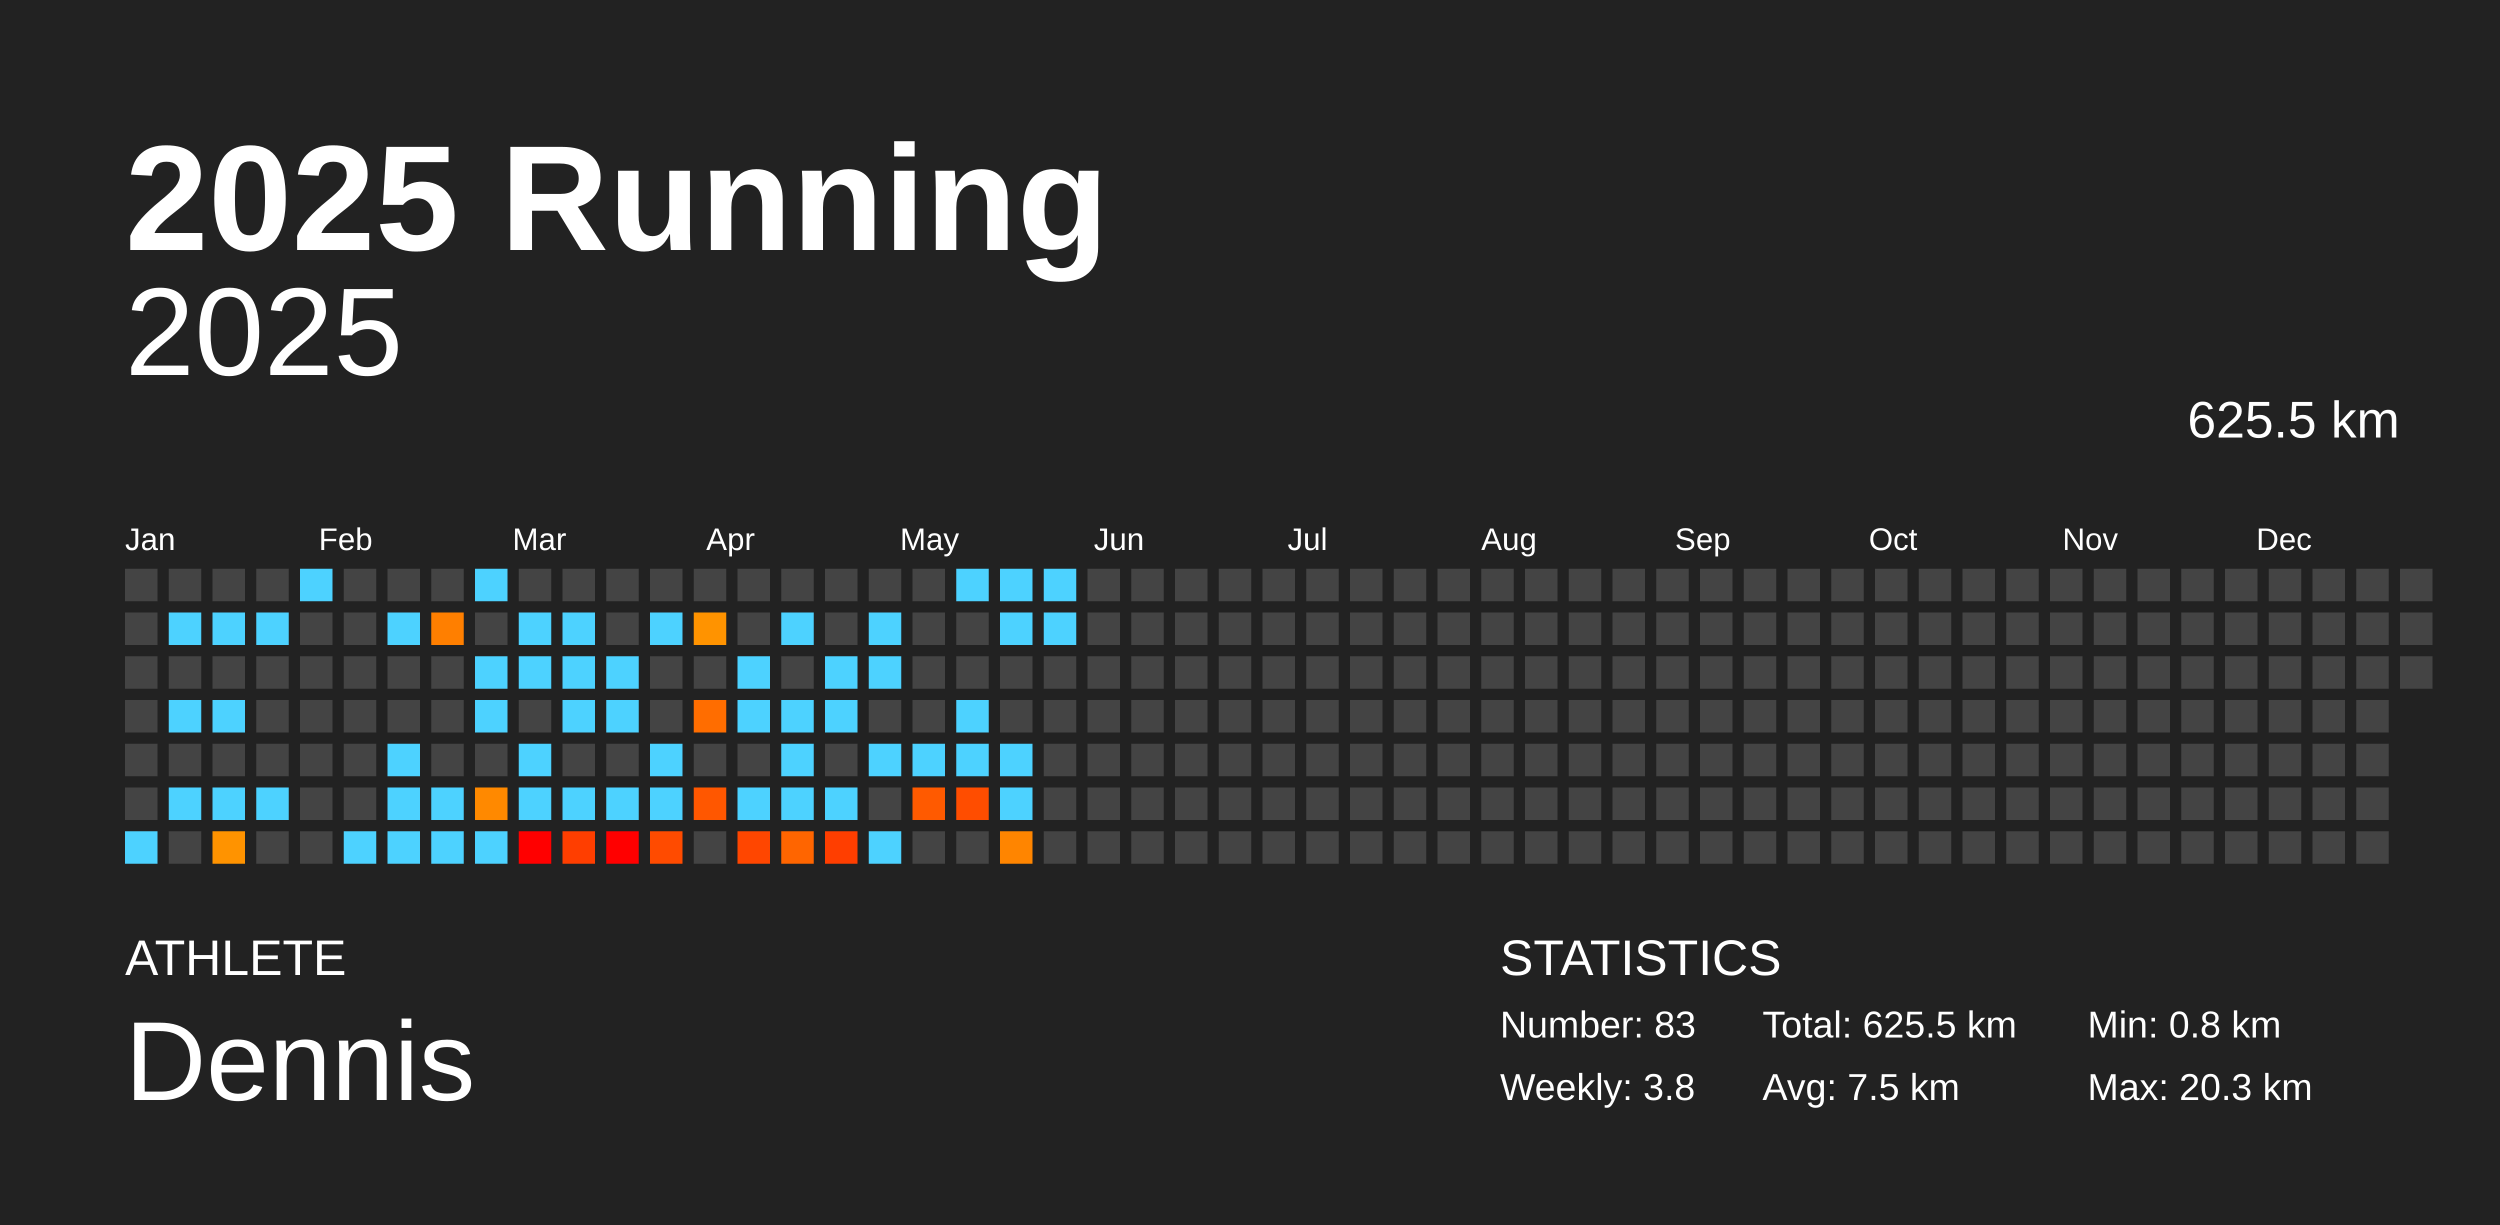
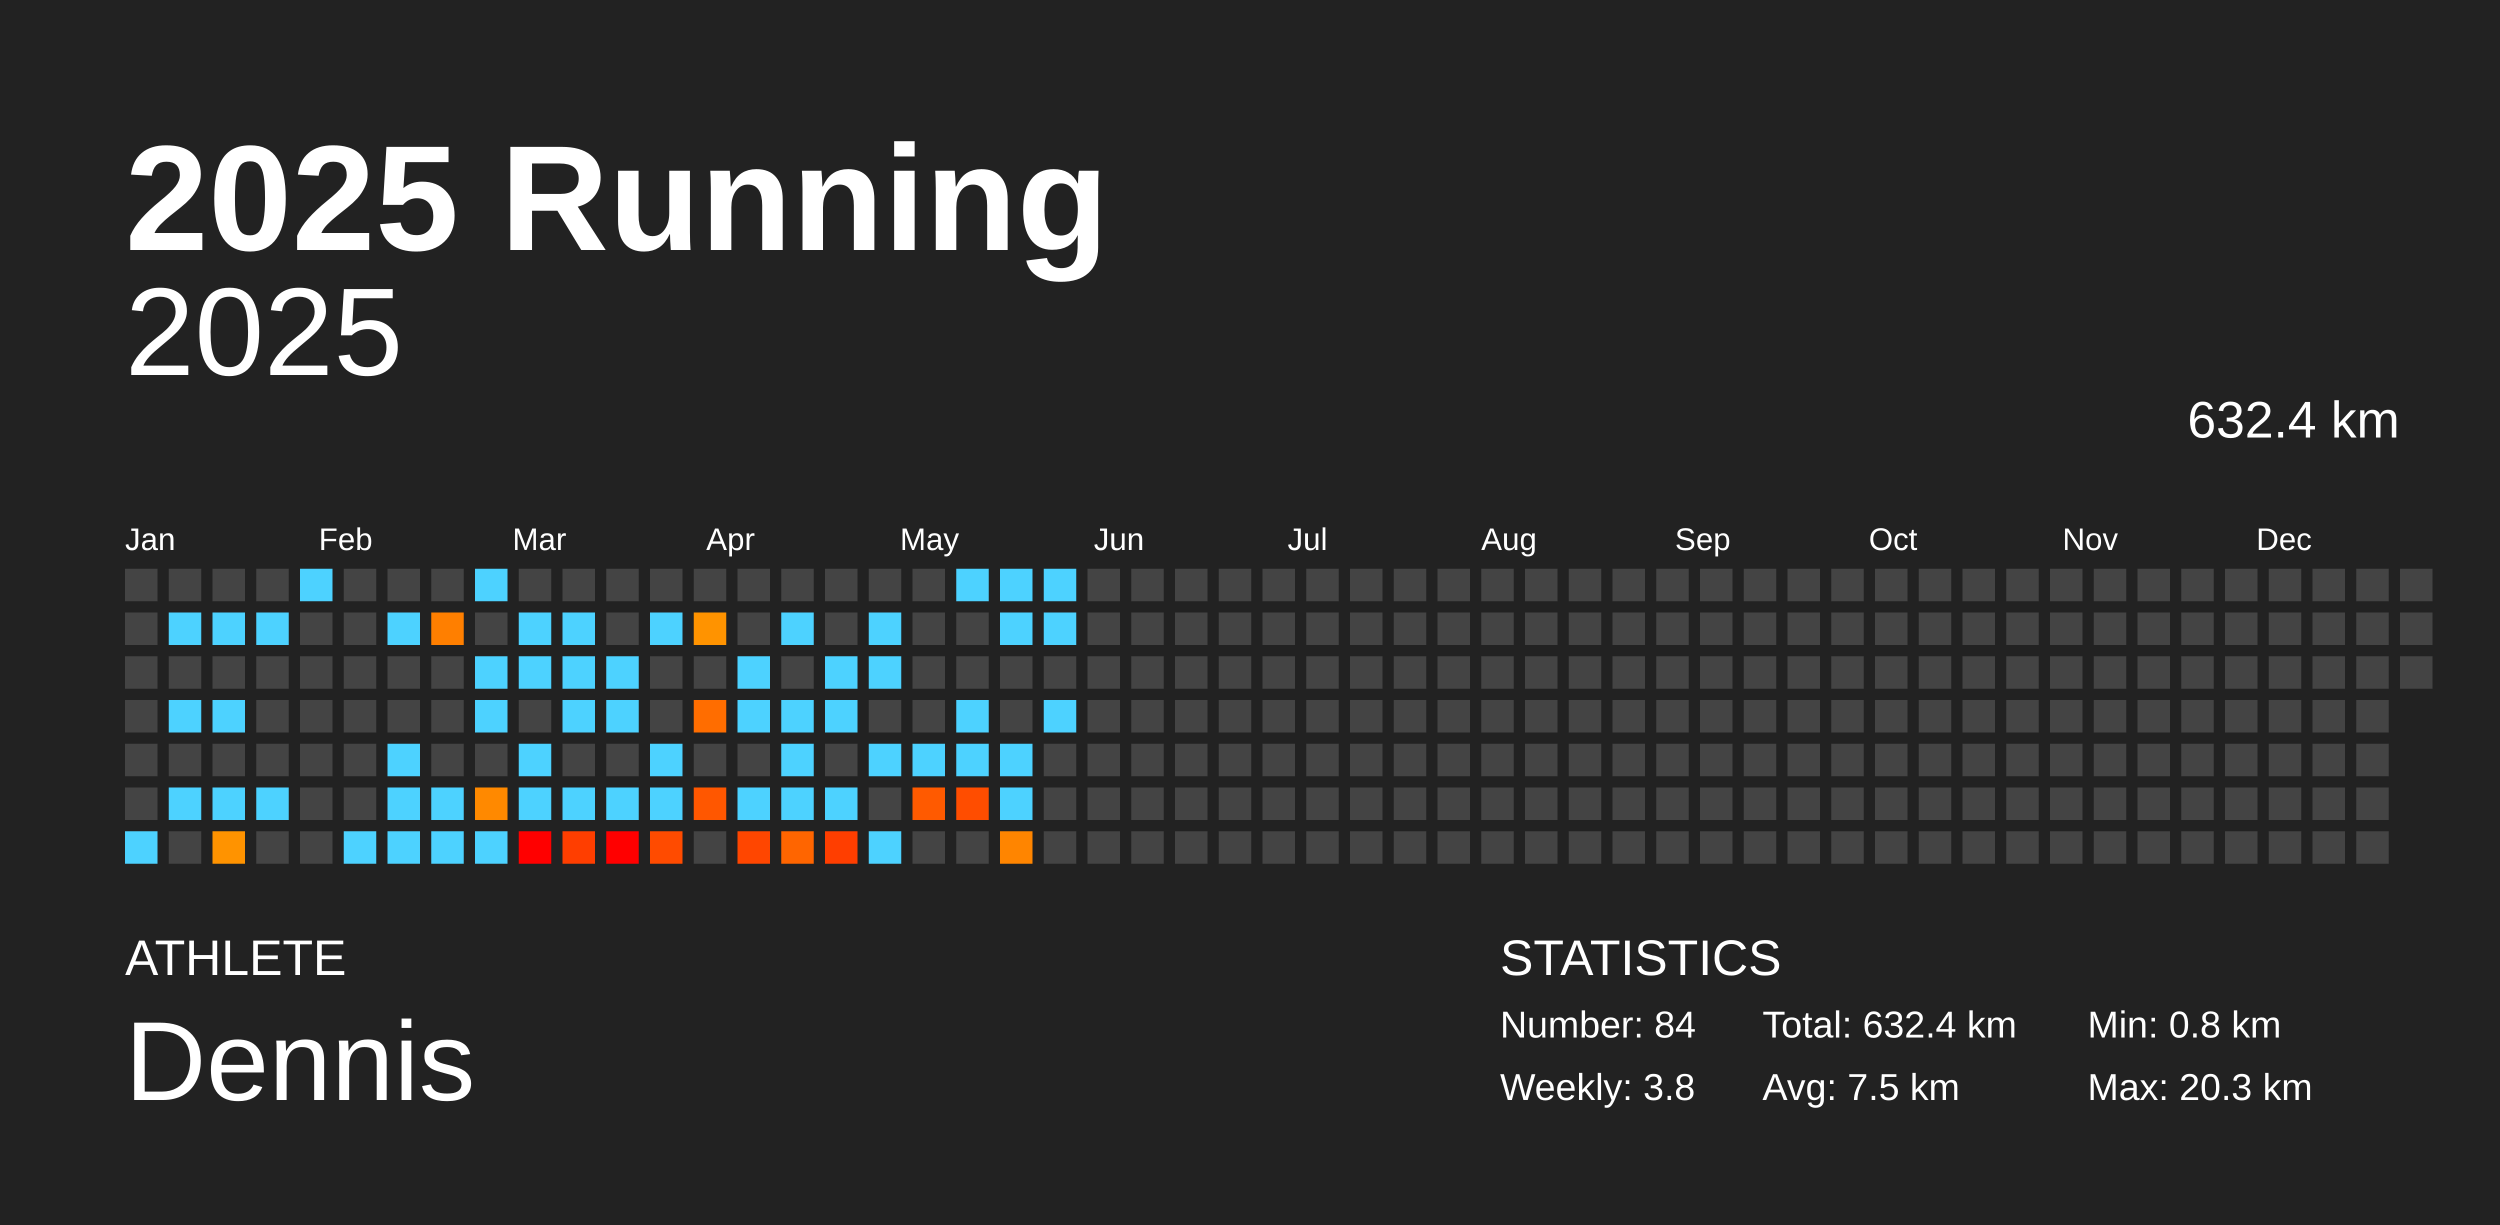
<svg xmlns="http://www.w3.org/2000/svg" baseProfile="full" height="98mm" version="1.1" viewBox="0,0,200,98" width="200mm">
  <defs />
  <rect fill="#222222" height="98" width="200" x="0" y="0" />
  <text fill="#FFFFFF" style="font-size:12px; font-family:Arial; font-weight:bold;" x="10" y="20">2025 Running</text>
  <text fill="#FFFFFF" style="font-size:4px; font-family:Arial" x="10" y="78">ATHLETE</text>
  <text fill="#FFFFFF" style="font-size:9px; font-family:Arial" x="10" y="88">Dennis</text>
  <text fill="#FFFFFF" style="font-size:4px; font-family:Arial" x="120" y="78">STATISTICS</text>
-   <text fill="#FFFFFF" style="font-size:3px; font-family:Arial" x="120" y="83">Number: 83</text>
+   <text fill="#FFFFFF" style="font-size:3px; font-family:Arial" x="120" y="83">Number: 84</text>
  <text fill="#FFFFFF" style="font-size:3px; font-family:Arial" x="120" y="88">Weekly: 3.8</text>
-   <text fill="#FFFFFF" style="font-size:3px; font-family:Arial" x="141" y="83">Total: 625.5 km</text>
+   <text fill="#FFFFFF" style="font-size:3px; font-family:Arial" x="141" y="83">Total: 632.4 km</text>
  <text fill="#FFFFFF" style="font-size:3px; font-family:Arial" x="141" y="88">Avg: 7.5 km</text>
  <text fill="#FFFFFF" style="font-size:3px; font-family:Arial" x="167" y="83">Min: 0.8 km</text>
  <text fill="#FFFFFF" style="font-size:3px; font-family:Arial" x="167" y="88">Max: 20.3 km</text>
  <text alignment-baseline="hanging" fill="#FFFFFF" style="font-size:10.0px; font-family:Arial;" x="10" y="30">2025</text>
-   <text alignment-baseline="hanging" fill="#FFFFFF" style="font-size:4.125px; font-family:Arial;" x="175" y="35">625.5 km</text>
+   <text alignment-baseline="hanging" fill="#FFFFFF" style="font-size:4.125px; font-family:Arial;" x="175" y="35">632.4 km</text>
  <text fill="#FFFFFF" style="font-size:2.5px; font-family:Arial" x="10.0" y="44">Jan</text>
  <text fill="#FFFFFF" style="font-size:2.5px; font-family:Arial" x="25.5" y="44">Feb</text>
  <text fill="#FFFFFF" style="font-size:2.5px; font-family:Arial" x="41.0" y="44">Mar</text>
  <text fill="#FFFFFF" style="font-size:2.5px; font-family:Arial" x="56.5" y="44">Apr</text>
  <text fill="#FFFFFF" style="font-size:2.5px; font-family:Arial" x="72.0" y="44">May</text>
  <text fill="#FFFFFF" style="font-size:2.5px; font-family:Arial" x="87.5" y="44">Jun</text>
  <text fill="#FFFFFF" style="font-size:2.5px; font-family:Arial" x="103.0" y="44">Jul</text>
  <text fill="#FFFFFF" style="font-size:2.5px; font-family:Arial" x="118.5" y="44">Aug</text>
  <text fill="#FFFFFF" style="font-size:2.5px; font-family:Arial" x="134.0" y="44">Sep</text>
  <text fill="#FFFFFF" style="font-size:2.5px; font-family:Arial" x="149.5" y="44">Oct</text>
  <text fill="#FFFFFF" style="font-size:2.5px; font-family:Arial" x="165.0" y="44">Nov</text>
  <text fill="#FFFFFF" style="font-size:2.5px; font-family:Arial" x="180.5" y="44">Dec</text>
  <rect fill="#444444" height="2.6" width="2.6" x="10.0" y="45.5" />
  <rect fill="#444444" height="2.6" width="2.6" x="10.0" y="49.0" />
  <rect fill="#444444" height="2.6" width="2.6" x="10.0" y="52.5" />
  <rect fill="#444444" height="2.6" width="2.6" x="10.0" y="56.0" />
  <rect fill="#444444" height="2.6" width="2.6" x="10.0" y="59.5" />
  <rect fill="#444444" height="2.6" width="2.6" x="10.0" y="63.0" />
  <rect fill="#4dd2ff" height="2.6" width="2.6" x="10.0" y="66.5" />
  <rect fill="#444444" height="2.6" width="2.6" x="13.5" y="45.5" />
  <rect fill="#4dd2ff" height="2.6" width="2.6" x="13.5" y="49.0" />
  <rect fill="#444444" height="2.6" width="2.6" x="13.5" y="52.5" />
  <rect fill="#4dd2ff" height="2.6" width="2.6" x="13.5" y="56.0" />
  <rect fill="#444444" height="2.6" width="2.6" x="13.5" y="59.5" />
  <rect fill="#4dd2ff" height="2.6" width="2.6" x="13.5" y="63.0" />
  <rect fill="#444444" height="2.6" width="2.6" x="13.5" y="66.5" />
  <rect fill="#444444" height="2.6" width="2.6" x="17.0" y="45.5" />
  <rect fill="#4dd2ff" height="2.6" width="2.6" x="17.0" y="49.0" />
  <rect fill="#444444" height="2.6" width="2.6" x="17.0" y="52.5" />
  <rect fill="#4dd2ff" height="2.6" width="2.6" x="17.0" y="56.0" />
  <rect fill="#444444" height="2.6" width="2.6" x="17.0" y="59.5" />
  <rect fill="#4dd2ff" height="2.6" width="2.6" x="17.0" y="63.0" />
  <rect fill="#ff9300" height="2.6" width="2.6" x="17.0" y="66.5" />
  <rect fill="#444444" height="2.6" width="2.6" x="20.5" y="45.5" />
  <rect fill="#4dd2ff" height="2.6" width="2.6" x="20.5" y="49.0" />
  <rect fill="#444444" height="2.6" width="2.6" x="20.5" y="52.5" />
  <rect fill="#444444" height="2.6" width="2.6" x="20.5" y="56.0" />
  <rect fill="#444444" height="2.6" width="2.6" x="20.5" y="59.5" />
  <rect fill="#4dd2ff" height="2.6" width="2.6" x="20.5" y="63.0" />
  <rect fill="#444444" height="2.6" width="2.6" x="20.5" y="66.5" />
  <rect fill="#4dd2ff" height="2.6" width="2.6" x="24.0" y="45.5" />
  <rect fill="#444444" height="2.6" width="2.6" x="24.0" y="49.0" />
  <rect fill="#444444" height="2.6" width="2.6" x="24.0" y="52.5" />
  <rect fill="#444444" height="2.6" width="2.6" x="24.0" y="56.0" />
  <rect fill="#444444" height="2.6" width="2.6" x="24.0" y="59.5" />
  <rect fill="#444444" height="2.6" width="2.6" x="24.0" y="63.0" />
  <rect fill="#444444" height="2.6" width="2.6" x="24.0" y="66.5" />
  <rect fill="#444444" height="2.6" width="2.6" x="27.5" y="45.5" />
  <rect fill="#444444" height="2.6" width="2.6" x="27.5" y="49.0" />
  <rect fill="#444444" height="2.6" width="2.6" x="27.5" y="52.5" />
  <rect fill="#444444" height="2.6" width="2.6" x="27.5" y="56.0" />
  <rect fill="#444444" height="2.6" width="2.6" x="27.5" y="59.5" />
  <rect fill="#444444" height="2.6" width="2.6" x="27.5" y="63.0" />
  <rect fill="#4dd2ff" height="2.6" width="2.6" x="27.5" y="66.5" />
  <rect fill="#444444" height="2.6" width="2.6" x="31.0" y="45.5" />
  <rect fill="#4dd2ff" height="2.6" width="2.6" x="31.0" y="49.0" />
  <rect fill="#444444" height="2.6" width="2.6" x="31.0" y="52.5" />
  <rect fill="#444444" height="2.6" width="2.6" x="31.0" y="56.0" />
  <rect fill="#4dd2ff" height="2.6" width="2.6" x="31.0" y="59.5" />
  <rect fill="#4dd2ff" height="2.6" width="2.6" x="31.0" y="63.0" />
  <rect fill="#4dd2ff" height="2.6" width="2.6" x="31.0" y="66.5" />
  <rect fill="#444444" height="2.6" width="2.6" x="34.5" y="45.5" />
  <rect fill="#ff7f00" height="2.6" width="2.6" x="34.5" y="49.0" />
  <rect fill="#444444" height="2.6" width="2.6" x="34.5" y="52.5" />
  <rect fill="#444444" height="2.6" width="2.6" x="34.5" y="56.0" />
  <rect fill="#444444" height="2.6" width="2.6" x="34.5" y="59.5" />
  <rect fill="#4dd2ff" height="2.6" width="2.6" x="34.5" y="63.0" />
  <rect fill="#4dd2ff" height="2.6" width="2.6" x="34.5" y="66.5" />
  <rect fill="#4dd2ff" height="2.6" width="2.6" x="38.0" y="45.5" />
  <rect fill="#444444" height="2.6" width="2.6" x="38.0" y="49.0" />
  <rect fill="#4dd2ff" height="2.6" width="2.6" x="38.0" y="52.5" />
  <rect fill="#4dd2ff" height="2.6" width="2.6" x="38.0" y="56.0" />
  <rect fill="#444444" height="2.6" width="2.6" x="38.0" y="59.5" />
  <rect fill="#ff8900" height="2.6" width="2.6" x="38.0" y="63.0" />
  <rect fill="#4dd2ff" height="2.6" width="2.6" x="38.0" y="66.5" />
  <rect fill="#444444" height="2.6" width="2.6" x="41.5" y="45.5" />
  <rect fill="#4dd2ff" height="2.6" width="2.6" x="41.5" y="49.0" />
  <rect fill="#4dd2ff" height="2.6" width="2.6" x="41.5" y="52.5" />
  <rect fill="#444444" height="2.6" width="2.6" x="41.5" y="56.0" />
  <rect fill="#4dd2ff" height="2.6" width="2.6" x="41.5" y="59.5" />
  <rect fill="#4dd2ff" height="2.6" width="2.6" x="41.5" y="63.0" />
  <rect fill="red" height="2.6" width="2.6" x="41.5" y="66.5" />
  <rect fill="#444444" height="2.6" width="2.6" x="45.0" y="45.5" />
  <rect fill="#4dd2ff" height="2.6" width="2.6" x="45.0" y="49.0" />
  <rect fill="#4dd2ff" height="2.6" width="2.6" x="45.0" y="52.5" />
  <rect fill="#4dd2ff" height="2.6" width="2.6" x="45.0" y="56.0" />
  <rect fill="#444444" height="2.6" width="2.6" x="45.0" y="59.5" />
  <rect fill="#4dd2ff" height="2.6" width="2.6" x="45.0" y="63.0" />
  <rect fill="#ff3e00" height="2.6" width="2.6" x="45.0" y="66.5" />
  <rect fill="#444444" height="2.6" width="2.6" x="48.5" y="45.5" />
  <rect fill="#444444" height="2.6" width="2.6" x="48.5" y="49.0" />
  <rect fill="#4dd2ff" height="2.6" width="2.6" x="48.5" y="52.5" />
  <rect fill="#4dd2ff" height="2.6" width="2.6" x="48.5" y="56.0" />
  <rect fill="#444444" height="2.6" width="2.6" x="48.5" y="59.5" />
  <rect fill="#4dd2ff" height="2.6" width="2.6" x="48.5" y="63.0" />
  <rect fill="red" height="2.6" width="2.6" x="48.5" y="66.5" />
  <rect fill="#444444" height="2.6" width="2.6" x="52.0" y="45.5" />
  <rect fill="#4dd2ff" height="2.6" width="2.6" x="52.0" y="49.0" />
  <rect fill="#444444" height="2.6" width="2.6" x="52.0" y="52.5" />
  <rect fill="#444444" height="2.6" width="2.6" x="52.0" y="56.0" />
  <rect fill="#4dd2ff" height="2.6" width="2.6" x="52.0" y="59.5" />
  <rect fill="#4dd2ff" height="2.6" width="2.6" x="52.0" y="63.0" />
  <rect fill="#ff4b00" height="2.6" width="2.6" x="52.0" y="66.5" />
  <rect fill="#444444" height="2.6" width="2.6" x="55.5" y="45.5" />
  <rect fill="#ff9300" height="2.6" width="2.6" x="55.5" y="49.0" />
  <rect fill="#444444" height="2.6" width="2.6" x="55.5" y="52.5" />
  <rect fill="#ff6d00" height="2.6" width="2.6" x="55.5" y="56.0" />
  <rect fill="#444444" height="2.6" width="2.6" x="55.5" y="59.5" />
  <rect fill="#ff5700" height="2.6" width="2.6" x="55.5" y="63.0" />
  <rect fill="#444444" height="2.6" width="2.6" x="55.5" y="66.5" />
  <rect fill="#444444" height="2.6" width="2.6" x="59.0" y="45.5" />
  <rect fill="#444444" height="2.6" width="2.6" x="59.0" y="49.0" />
  <rect fill="#4dd2ff" height="2.6" width="2.6" x="59.0" y="52.5" />
  <rect fill="#4dd2ff" height="2.6" width="2.6" x="59.0" y="56.0" />
  <rect fill="#444444" height="2.6" width="2.6" x="59.0" y="59.5" />
  <rect fill="#4dd2ff" height="2.6" width="2.6" x="59.0" y="63.0" />
  <rect fill="#ff4600" height="2.6" width="2.6" x="59.0" y="66.5" />
  <rect fill="#444444" height="2.6" width="2.6" x="62.5" y="45.5" />
  <rect fill="#4dd2ff" height="2.6" width="2.6" x="62.5" y="49.0" />
  <rect fill="#444444" height="2.6" width="2.6" x="62.5" y="52.5" />
  <rect fill="#4dd2ff" height="2.6" width="2.6" x="62.5" y="56.0" />
  <rect fill="#4dd2ff" height="2.6" width="2.6" x="62.5" y="59.5" />
  <rect fill="#4dd2ff" height="2.6" width="2.6" x="62.5" y="63.0" />
  <rect fill="#ff6500" height="2.6" width="2.6" x="62.5" y="66.5" />
  <rect fill="#444444" height="2.6" width="2.6" x="66.0" y="45.5" />
  <rect fill="#444444" height="2.6" width="2.6" x="66.0" y="49.0" />
  <rect fill="#4dd2ff" height="2.6" width="2.6" x="66.0" y="52.5" />
  <rect fill="#4dd2ff" height="2.6" width="2.6" x="66.0" y="56.0" />
  <rect fill="#444444" height="2.6" width="2.6" x="66.0" y="59.5" />
  <rect fill="#4dd2ff" height="2.6" width="2.6" x="66.0" y="63.0" />
  <rect fill="#ff3e00" height="2.6" width="2.6" x="66.0" y="66.5" />
  <rect fill="#444444" height="2.6" width="2.6" x="69.5" y="45.5" />
  <rect fill="#4dd2ff" height="2.6" width="2.6" x="69.5" y="49.0" />
  <rect fill="#4dd2ff" height="2.6" width="2.6" x="69.5" y="52.5" />
  <rect fill="#444444" height="2.6" width="2.6" x="69.5" y="56.0" />
  <rect fill="#4dd2ff" height="2.6" width="2.6" x="69.5" y="59.5" />
  <rect fill="#444444" height="2.6" width="2.6" x="69.5" y="63.0" />
  <rect fill="#4dd2ff" height="2.6" width="2.6" x="69.5" y="66.5" />
  <rect fill="#444444" height="2.6" width="2.6" x="73.0" y="45.5" />
  <rect fill="#444444" height="2.6" width="2.6" x="73.0" y="49.0" />
  <rect fill="#444444" height="2.6" width="2.6" x="73.0" y="52.5" />
  <rect fill="#444444" height="2.6" width="2.6" x="73.0" y="56.0" />
  <rect fill="#4dd2ff" height="2.6" width="2.6" x="73.0" y="59.5" />
  <rect fill="#ff5a00" height="2.6" width="2.6" x="73.0" y="63.0" />
  <rect fill="#444444" height="2.6" width="2.6" x="73.0" y="66.5" />
  <rect fill="#4dd2ff" height="2.6" width="2.6" x="76.5" y="45.5" />
  <rect fill="#444444" height="2.6" width="2.6" x="76.5" y="49.0" />
  <rect fill="#444444" height="2.6" width="2.6" x="76.5" y="52.5" />
  <rect fill="#4dd2ff" height="2.6" width="2.6" x="76.5" y="56.0" />
  <rect fill="#4dd2ff" height="2.6" width="2.6" x="76.5" y="59.5" />
  <rect fill="#ff4d00" height="2.6" width="2.6" x="76.5" y="63.0" />
  <rect fill="#444444" height="2.6" width="2.6" x="76.5" y="66.5" />
  <rect fill="#4dd2ff" height="2.6" width="2.6" x="80.0" y="45.5" />
  <rect fill="#4dd2ff" height="2.6" width="2.6" x="80.0" y="49.0" />
  <rect fill="#444444" height="2.6" width="2.6" x="80.0" y="52.5" />
  <rect fill="#444444" height="2.6" width="2.6" x="80.0" y="56.0" />
  <rect fill="#4dd2ff" height="2.6" width="2.6" x="80.0" y="59.5" />
  <rect fill="#4dd2ff" height="2.6" width="2.6" x="80.0" y="63.0" />
  <rect fill="#ff8500" height="2.6" width="2.6" x="80.0" y="66.5" />
  <rect fill="#4dd2ff" height="2.6" width="2.6" x="83.5" y="45.5" />
  <rect fill="#4dd2ff" height="2.6" width="2.6" x="83.5" y="49.0" />
  <rect fill="#444444" height="2.6" width="2.6" x="83.5" y="52.5" />
-   <rect fill="#444444" height="2.6" width="2.6" x="83.5" y="56.0" />
+   <rect fill="#4dd2ff" height="2.6" width="2.6" x="83.5" y="56.0" />
  <rect fill="#444444" height="2.6" width="2.6" x="83.5" y="59.5" />
  <rect fill="#444444" height="2.6" width="2.6" x="83.5" y="63.0" />
  <rect fill="#444444" height="2.6" width="2.6" x="83.5" y="66.5" />
  <rect fill="#444444" height="2.6" width="2.6" x="87.0" y="45.5" />
  <rect fill="#444444" height="2.6" width="2.6" x="87.0" y="49.0" />
  <rect fill="#444444" height="2.6" width="2.6" x="87.0" y="52.5" />
  <rect fill="#444444" height="2.6" width="2.6" x="87.0" y="56.0" />
  <rect fill="#444444" height="2.6" width="2.6" x="87.0" y="59.5" />
  <rect fill="#444444" height="2.6" width="2.6" x="87.0" y="63.0" />
  <rect fill="#444444" height="2.6" width="2.6" x="87.0" y="66.5" />
  <rect fill="#444444" height="2.6" width="2.6" x="90.5" y="45.5" />
  <rect fill="#444444" height="2.6" width="2.6" x="90.5" y="49.0" />
  <rect fill="#444444" height="2.6" width="2.6" x="90.5" y="52.5" />
  <rect fill="#444444" height="2.6" width="2.6" x="90.5" y="56.0" />
  <rect fill="#444444" height="2.6" width="2.6" x="90.5" y="59.5" />
  <rect fill="#444444" height="2.6" width="2.6" x="90.5" y="63.0" />
  <rect fill="#444444" height="2.6" width="2.6" x="90.5" y="66.5" />
  <rect fill="#444444" height="2.6" width="2.6" x="94.0" y="45.5" />
  <rect fill="#444444" height="2.6" width="2.6" x="94.0" y="49.0" />
  <rect fill="#444444" height="2.6" width="2.6" x="94.0" y="52.5" />
  <rect fill="#444444" height="2.6" width="2.6" x="94.0" y="56.0" />
  <rect fill="#444444" height="2.6" width="2.6" x="94.0" y="59.5" />
  <rect fill="#444444" height="2.6" width="2.6" x="94.0" y="63.0" />
  <rect fill="#444444" height="2.6" width="2.6" x="94.0" y="66.5" />
  <rect fill="#444444" height="2.6" width="2.6" x="97.5" y="45.5" />
  <rect fill="#444444" height="2.6" width="2.6" x="97.5" y="49.0" />
  <rect fill="#444444" height="2.6" width="2.6" x="97.5" y="52.5" />
  <rect fill="#444444" height="2.6" width="2.6" x="97.5" y="56.0" />
  <rect fill="#444444" height="2.6" width="2.6" x="97.5" y="59.5" />
  <rect fill="#444444" height="2.6" width="2.6" x="97.5" y="63.0" />
  <rect fill="#444444" height="2.6" width="2.6" x="97.5" y="66.5" />
  <rect fill="#444444" height="2.6" width="2.6" x="101.0" y="45.5" />
  <rect fill="#444444" height="2.6" width="2.6" x="101.0" y="49.0" />
  <rect fill="#444444" height="2.6" width="2.6" x="101.0" y="52.5" />
  <rect fill="#444444" height="2.6" width="2.6" x="101.0" y="56.0" />
  <rect fill="#444444" height="2.6" width="2.6" x="101.0" y="59.5" />
  <rect fill="#444444" height="2.6" width="2.6" x="101.0" y="63.0" />
  <rect fill="#444444" height="2.6" width="2.6" x="101.0" y="66.5" />
  <rect fill="#444444" height="2.6" width="2.6" x="104.5" y="45.5" />
  <rect fill="#444444" height="2.6" width="2.6" x="104.5" y="49.0" />
  <rect fill="#444444" height="2.6" width="2.6" x="104.5" y="52.5" />
  <rect fill="#444444" height="2.6" width="2.6" x="104.5" y="56.0" />
  <rect fill="#444444" height="2.6" width="2.6" x="104.5" y="59.5" />
  <rect fill="#444444" height="2.6" width="2.6" x="104.5" y="63.0" />
  <rect fill="#444444" height="2.6" width="2.6" x="104.5" y="66.5" />
  <rect fill="#444444" height="2.6" width="2.6" x="108.0" y="45.5" />
  <rect fill="#444444" height="2.6" width="2.6" x="108.0" y="49.0" />
  <rect fill="#444444" height="2.6" width="2.6" x="108.0" y="52.5" />
  <rect fill="#444444" height="2.6" width="2.6" x="108.0" y="56.0" />
  <rect fill="#444444" height="2.6" width="2.6" x="108.0" y="59.5" />
  <rect fill="#444444" height="2.6" width="2.6" x="108.0" y="63.0" />
  <rect fill="#444444" height="2.6" width="2.6" x="108.0" y="66.5" />
  <rect fill="#444444" height="2.6" width="2.6" x="111.5" y="45.5" />
  <rect fill="#444444" height="2.6" width="2.6" x="111.5" y="49.0" />
  <rect fill="#444444" height="2.6" width="2.6" x="111.5" y="52.5" />
  <rect fill="#444444" height="2.6" width="2.6" x="111.5" y="56.0" />
  <rect fill="#444444" height="2.6" width="2.6" x="111.5" y="59.5" />
  <rect fill="#444444" height="2.6" width="2.6" x="111.5" y="63.0" />
  <rect fill="#444444" height="2.6" width="2.6" x="111.5" y="66.5" />
  <rect fill="#444444" height="2.6" width="2.6" x="115.0" y="45.5" />
  <rect fill="#444444" height="2.6" width="2.6" x="115.0" y="49.0" />
  <rect fill="#444444" height="2.6" width="2.6" x="115.0" y="52.5" />
  <rect fill="#444444" height="2.6" width="2.6" x="115.0" y="56.0" />
  <rect fill="#444444" height="2.6" width="2.6" x="115.0" y="59.5" />
  <rect fill="#444444" height="2.6" width="2.6" x="115.0" y="63.0" />
  <rect fill="#444444" height="2.6" width="2.6" x="115.0" y="66.5" />
  <rect fill="#444444" height="2.6" width="2.6" x="118.5" y="45.5" />
  <rect fill="#444444" height="2.6" width="2.6" x="118.5" y="49.0" />
  <rect fill="#444444" height="2.6" width="2.6" x="118.5" y="52.5" />
  <rect fill="#444444" height="2.6" width="2.6" x="118.5" y="56.0" />
  <rect fill="#444444" height="2.6" width="2.6" x="118.5" y="59.5" />
  <rect fill="#444444" height="2.6" width="2.6" x="118.5" y="63.0" />
  <rect fill="#444444" height="2.6" width="2.6" x="118.5" y="66.5" />
  <rect fill="#444444" height="2.6" width="2.6" x="122.0" y="45.5" />
  <rect fill="#444444" height="2.6" width="2.6" x="122.0" y="49.0" />
  <rect fill="#444444" height="2.6" width="2.6" x="122.0" y="52.5" />
  <rect fill="#444444" height="2.6" width="2.6" x="122.0" y="56.0" />
  <rect fill="#444444" height="2.6" width="2.6" x="122.0" y="59.5" />
  <rect fill="#444444" height="2.6" width="2.6" x="122.0" y="63.0" />
  <rect fill="#444444" height="2.6" width="2.6" x="122.0" y="66.5" />
  <rect fill="#444444" height="2.6" width="2.6" x="125.5" y="45.5" />
  <rect fill="#444444" height="2.6" width="2.6" x="125.5" y="49.0" />
  <rect fill="#444444" height="2.6" width="2.6" x="125.5" y="52.5" />
  <rect fill="#444444" height="2.6" width="2.6" x="125.5" y="56.0" />
  <rect fill="#444444" height="2.6" width="2.6" x="125.5" y="59.5" />
  <rect fill="#444444" height="2.6" width="2.6" x="125.5" y="63.0" />
  <rect fill="#444444" height="2.6" width="2.6" x="125.5" y="66.5" />
  <rect fill="#444444" height="2.6" width="2.6" x="129.0" y="45.5" />
  <rect fill="#444444" height="2.6" width="2.6" x="129.0" y="49.0" />
  <rect fill="#444444" height="2.6" width="2.6" x="129.0" y="52.5" />
  <rect fill="#444444" height="2.6" width="2.6" x="129.0" y="56.0" />
  <rect fill="#444444" height="2.6" width="2.6" x="129.0" y="59.5" />
  <rect fill="#444444" height="2.6" width="2.6" x="129.0" y="63.0" />
  <rect fill="#444444" height="2.6" width="2.6" x="129.0" y="66.5" />
  <rect fill="#444444" height="2.6" width="2.6" x="132.5" y="45.5" />
  <rect fill="#444444" height="2.6" width="2.6" x="132.5" y="49.0" />
  <rect fill="#444444" height="2.6" width="2.6" x="132.5" y="52.5" />
  <rect fill="#444444" height="2.6" width="2.6" x="132.5" y="56.0" />
  <rect fill="#444444" height="2.6" width="2.6" x="132.5" y="59.5" />
  <rect fill="#444444" height="2.6" width="2.6" x="132.5" y="63.0" />
  <rect fill="#444444" height="2.6" width="2.6" x="132.5" y="66.5" />
  <rect fill="#444444" height="2.6" width="2.6" x="136.0" y="45.5" />
  <rect fill="#444444" height="2.6" width="2.6" x="136.0" y="49.0" />
  <rect fill="#444444" height="2.6" width="2.6" x="136.0" y="52.5" />
  <rect fill="#444444" height="2.6" width="2.6" x="136.0" y="56.0" />
  <rect fill="#444444" height="2.6" width="2.6" x="136.0" y="59.5" />
  <rect fill="#444444" height="2.6" width="2.6" x="136.0" y="63.0" />
  <rect fill="#444444" height="2.6" width="2.6" x="136.0" y="66.5" />
  <rect fill="#444444" height="2.6" width="2.6" x="139.5" y="45.5" />
  <rect fill="#444444" height="2.6" width="2.6" x="139.5" y="49.0" />
  <rect fill="#444444" height="2.6" width="2.6" x="139.5" y="52.5" />
  <rect fill="#444444" height="2.6" width="2.6" x="139.5" y="56.0" />
  <rect fill="#444444" height="2.6" width="2.6" x="139.5" y="59.5" />
  <rect fill="#444444" height="2.6" width="2.6" x="139.5" y="63.0" />
  <rect fill="#444444" height="2.6" width="2.6" x="139.5" y="66.5" />
  <rect fill="#444444" height="2.6" width="2.6" x="143.0" y="45.5" />
  <rect fill="#444444" height="2.6" width="2.6" x="143.0" y="49.0" />
  <rect fill="#444444" height="2.6" width="2.6" x="143.0" y="52.5" />
  <rect fill="#444444" height="2.6" width="2.6" x="143.0" y="56.0" />
  <rect fill="#444444" height="2.6" width="2.6" x="143.0" y="59.5" />
  <rect fill="#444444" height="2.6" width="2.6" x="143.0" y="63.0" />
  <rect fill="#444444" height="2.6" width="2.6" x="143.0" y="66.5" />
  <rect fill="#444444" height="2.6" width="2.6" x="146.5" y="45.5" />
  <rect fill="#444444" height="2.6" width="2.6" x="146.5" y="49.0" />
  <rect fill="#444444" height="2.6" width="2.6" x="146.5" y="52.5" />
  <rect fill="#444444" height="2.6" width="2.6" x="146.5" y="56.0" />
  <rect fill="#444444" height="2.6" width="2.6" x="146.5" y="59.5" />
  <rect fill="#444444" height="2.6" width="2.6" x="146.5" y="63.0" />
  <rect fill="#444444" height="2.6" width="2.6" x="146.5" y="66.5" />
  <rect fill="#444444" height="2.6" width="2.6" x="150.0" y="45.5" />
  <rect fill="#444444" height="2.6" width="2.6" x="150.0" y="49.0" />
  <rect fill="#444444" height="2.6" width="2.6" x="150.0" y="52.5" />
  <rect fill="#444444" height="2.6" width="2.6" x="150.0" y="56.0" />
  <rect fill="#444444" height="2.6" width="2.6" x="150.0" y="59.5" />
  <rect fill="#444444" height="2.6" width="2.6" x="150.0" y="63.0" />
  <rect fill="#444444" height="2.6" width="2.6" x="150.0" y="66.5" />
  <rect fill="#444444" height="2.6" width="2.6" x="153.5" y="45.5" />
  <rect fill="#444444" height="2.6" width="2.6" x="153.5" y="49.0" />
  <rect fill="#444444" height="2.6" width="2.6" x="153.5" y="52.5" />
  <rect fill="#444444" height="2.6" width="2.6" x="153.5" y="56.0" />
  <rect fill="#444444" height="2.6" width="2.6" x="153.5" y="59.5" />
  <rect fill="#444444" height="2.6" width="2.6" x="153.5" y="63.0" />
  <rect fill="#444444" height="2.6" width="2.6" x="153.5" y="66.5" />
  <rect fill="#444444" height="2.6" width="2.6" x="157.0" y="45.5" />
  <rect fill="#444444" height="2.6" width="2.6" x="157.0" y="49.0" />
  <rect fill="#444444" height="2.6" width="2.6" x="157.0" y="52.5" />
  <rect fill="#444444" height="2.6" width="2.6" x="157.0" y="56.0" />
  <rect fill="#444444" height="2.6" width="2.6" x="157.0" y="59.5" />
  <rect fill="#444444" height="2.6" width="2.6" x="157.0" y="63.0" />
  <rect fill="#444444" height="2.6" width="2.6" x="157.0" y="66.5" />
  <rect fill="#444444" height="2.6" width="2.6" x="160.5" y="45.5" />
  <rect fill="#444444" height="2.6" width="2.6" x="160.5" y="49.0" />
  <rect fill="#444444" height="2.6" width="2.6" x="160.5" y="52.5" />
  <rect fill="#444444" height="2.6" width="2.6" x="160.5" y="56.0" />
  <rect fill="#444444" height="2.6" width="2.6" x="160.5" y="59.5" />
  <rect fill="#444444" height="2.6" width="2.6" x="160.5" y="63.0" />
  <rect fill="#444444" height="2.6" width="2.6" x="160.5" y="66.5" />
  <rect fill="#444444" height="2.6" width="2.6" x="164.0" y="45.5" />
  <rect fill="#444444" height="2.6" width="2.6" x="164.0" y="49.0" />
  <rect fill="#444444" height="2.6" width="2.6" x="164.0" y="52.5" />
  <rect fill="#444444" height="2.6" width="2.6" x="164.0" y="56.0" />
  <rect fill="#444444" height="2.6" width="2.6" x="164.0" y="59.5" />
  <rect fill="#444444" height="2.6" width="2.6" x="164.0" y="63.0" />
  <rect fill="#444444" height="2.6" width="2.6" x="164.0" y="66.5" />
  <rect fill="#444444" height="2.6" width="2.6" x="167.5" y="45.5" />
  <rect fill="#444444" height="2.6" width="2.6" x="167.5" y="49.0" />
  <rect fill="#444444" height="2.6" width="2.6" x="167.5" y="52.5" />
  <rect fill="#444444" height="2.6" width="2.6" x="167.5" y="56.0" />
  <rect fill="#444444" height="2.6" width="2.6" x="167.5" y="59.5" />
  <rect fill="#444444" height="2.6" width="2.6" x="167.5" y="63.0" />
  <rect fill="#444444" height="2.6" width="2.6" x="167.5" y="66.5" />
  <rect fill="#444444" height="2.6" width="2.6" x="171.0" y="45.5" />
  <rect fill="#444444" height="2.6" width="2.6" x="171.0" y="49.0" />
  <rect fill="#444444" height="2.6" width="2.6" x="171.0" y="52.5" />
  <rect fill="#444444" height="2.6" width="2.6" x="171.0" y="56.0" />
  <rect fill="#444444" height="2.6" width="2.6" x="171.0" y="59.5" />
  <rect fill="#444444" height="2.6" width="2.6" x="171.0" y="63.0" />
  <rect fill="#444444" height="2.6" width="2.6" x="171.0" y="66.5" />
  <rect fill="#444444" height="2.6" width="2.6" x="174.5" y="45.5" />
  <rect fill="#444444" height="2.6" width="2.6" x="174.5" y="49.0" />
  <rect fill="#444444" height="2.6" width="2.6" x="174.5" y="52.5" />
  <rect fill="#444444" height="2.6" width="2.6" x="174.5" y="56.0" />
  <rect fill="#444444" height="2.6" width="2.6" x="174.5" y="59.5" />
  <rect fill="#444444" height="2.6" width="2.6" x="174.5" y="63.0" />
  <rect fill="#444444" height="2.6" width="2.6" x="174.5" y="66.5" />
  <rect fill="#444444" height="2.6" width="2.6" x="178.0" y="45.5" />
  <rect fill="#444444" height="2.6" width="2.6" x="178.0" y="49.0" />
  <rect fill="#444444" height="2.6" width="2.6" x="178.0" y="52.5" />
  <rect fill="#444444" height="2.6" width="2.6" x="178.0" y="56.0" />
  <rect fill="#444444" height="2.6" width="2.6" x="178.0" y="59.5" />
  <rect fill="#444444" height="2.6" width="2.6" x="178.0" y="63.0" />
  <rect fill="#444444" height="2.6" width="2.6" x="178.0" y="66.5" />
  <rect fill="#444444" height="2.6" width="2.6" x="181.5" y="45.5" />
  <rect fill="#444444" height="2.6" width="2.6" x="181.5" y="49.0" />
  <rect fill="#444444" height="2.6" width="2.6" x="181.5" y="52.5" />
  <rect fill="#444444" height="2.6" width="2.6" x="181.5" y="56.0" />
  <rect fill="#444444" height="2.6" width="2.6" x="181.5" y="59.5" />
  <rect fill="#444444" height="2.6" width="2.6" x="181.5" y="63.0" />
  <rect fill="#444444" height="2.6" width="2.6" x="181.5" y="66.5" />
  <rect fill="#444444" height="2.6" width="2.6" x="185.0" y="45.5" />
  <rect fill="#444444" height="2.6" width="2.6" x="185.0" y="49.0" />
  <rect fill="#444444" height="2.6" width="2.6" x="185.0" y="52.5" />
  <rect fill="#444444" height="2.6" width="2.6" x="185.0" y="56.0" />
  <rect fill="#444444" height="2.6" width="2.6" x="185.0" y="59.5" />
  <rect fill="#444444" height="2.6" width="2.6" x="185.0" y="63.0" />
  <rect fill="#444444" height="2.6" width="2.6" x="185.0" y="66.5" />
  <rect fill="#444444" height="2.6" width="2.6" x="188.5" y="45.5" />
  <rect fill="#444444" height="2.6" width="2.6" x="188.5" y="49.0" />
  <rect fill="#444444" height="2.6" width="2.6" x="188.5" y="52.5" />
  <rect fill="#444444" height="2.6" width="2.6" x="188.5" y="56.0" />
  <rect fill="#444444" height="2.6" width="2.6" x="188.5" y="59.5" />
  <rect fill="#444444" height="2.6" width="2.6" x="188.5" y="63.0" />
  <rect fill="#444444" height="2.6" width="2.6" x="188.5" y="66.5" />
  <rect fill="#444444" height="2.6" width="2.6" x="192.0" y="45.5" />
  <rect fill="#444444" height="2.6" width="2.6" x="192.0" y="49.0" />
  <rect fill="#444444" height="2.6" width="2.6" x="192.0" y="52.5" />
</svg>
